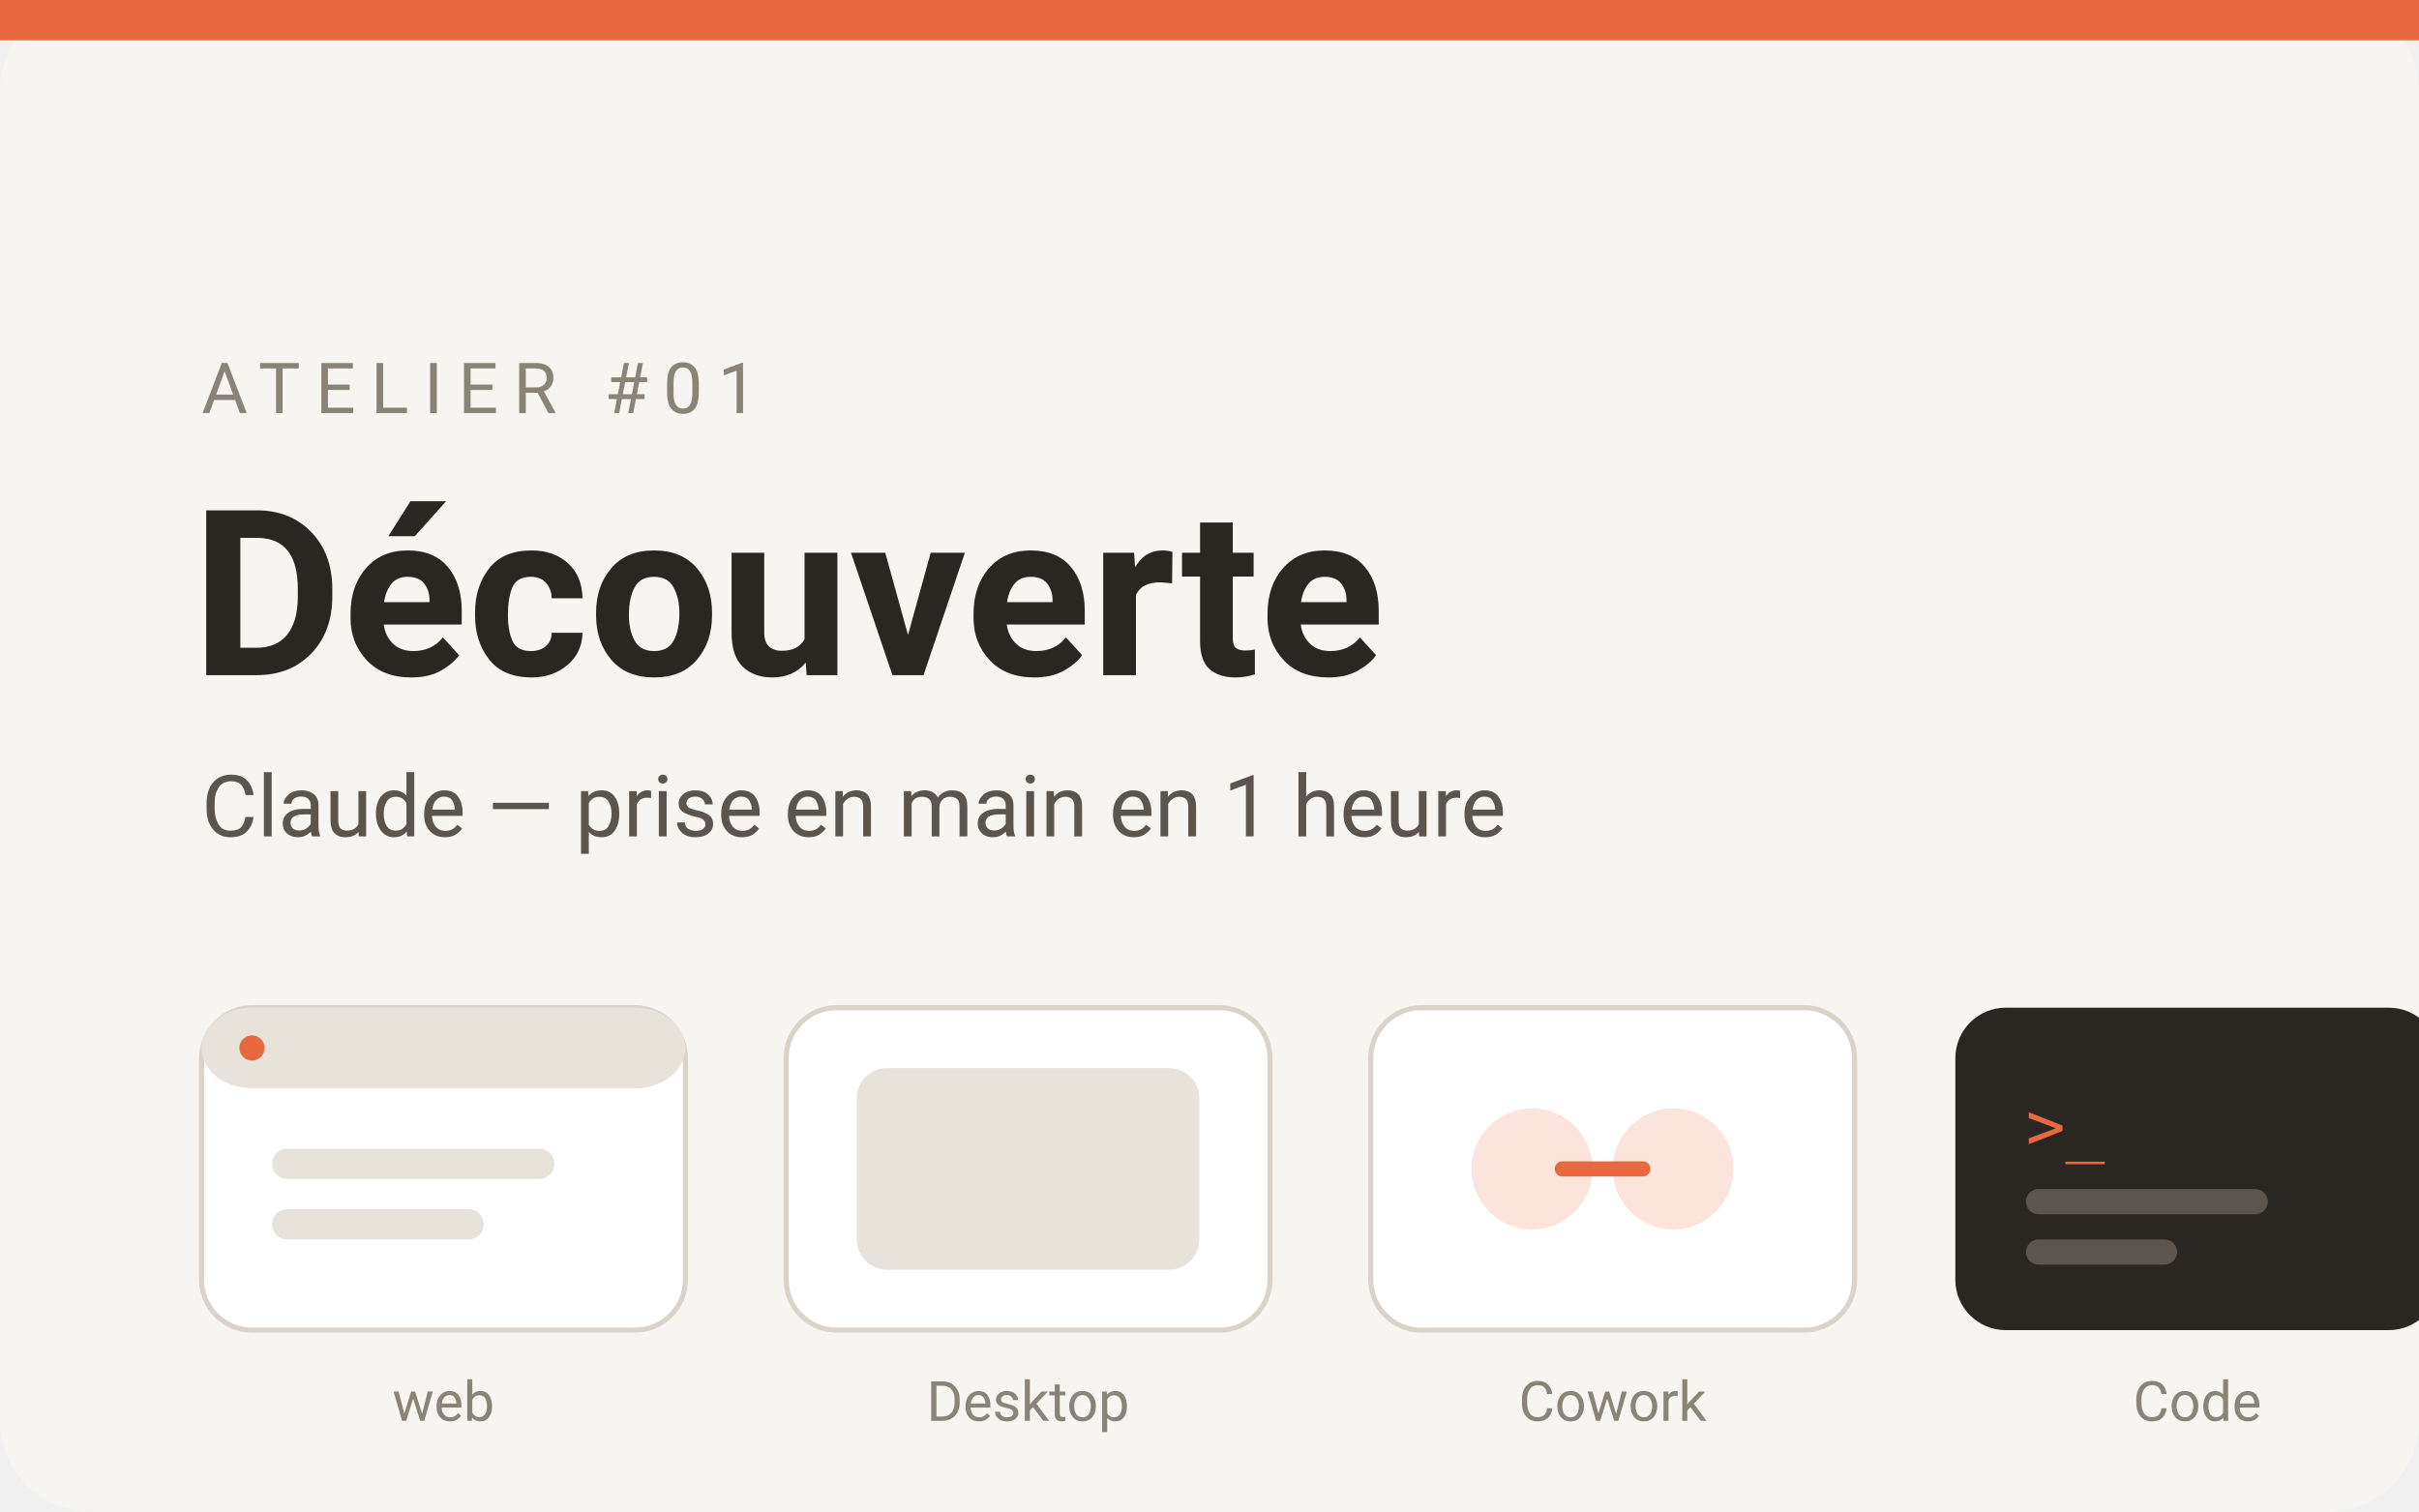
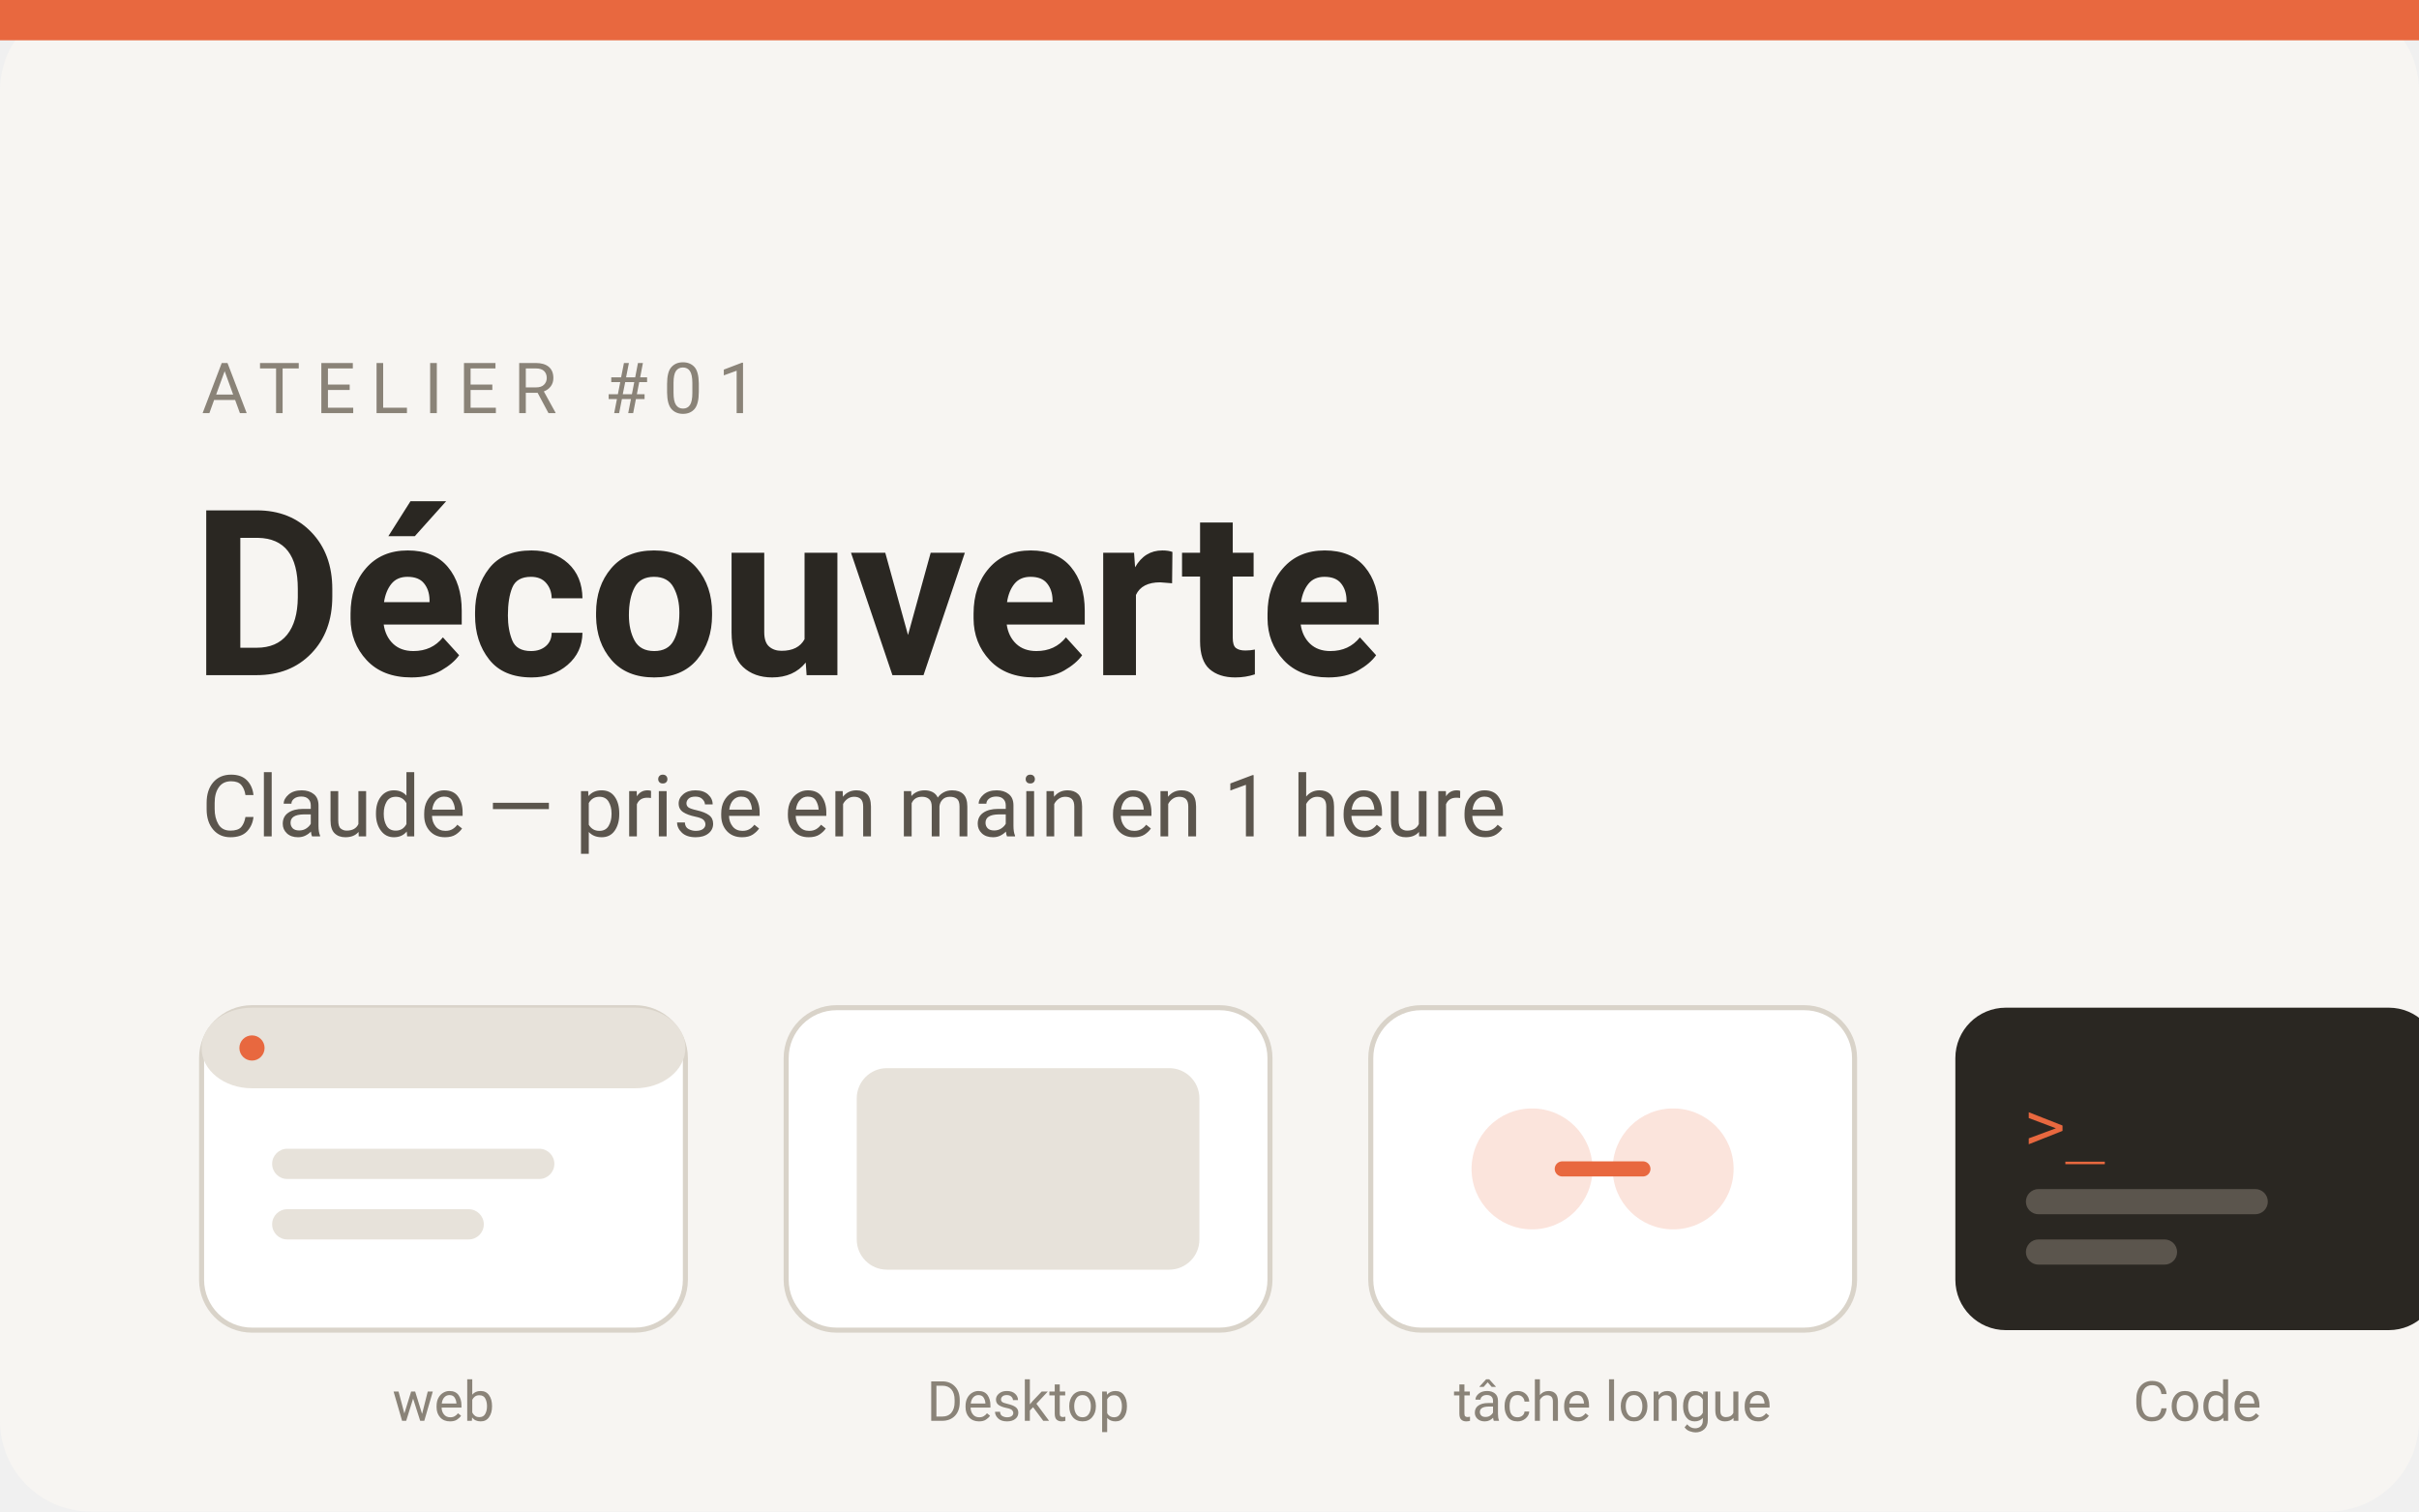
<svg xmlns="http://www.w3.org/2000/svg" width="960" height="600" viewBox="0 0 480 300" font-family="system-ui,-apple-system,Segoe UI,Roboto,sans-serif">
  <rect width="480" height="300" rx="18" fill="#F7F5F2" />
  <rect x="0" y="0" width="480" height="8" fill="#E8683F" />
  <text x="40" y="82" fill="#8A8378" font-size="14" letter-spacing="3">ATELIER #01</text>
  <text x="38" y="134" fill="#2A2722" font-size="46" font-weight="700">Découverte</text>
  <text x="40" y="166" fill="#5B554D" font-size="17">Claude — prise en main en 1 heure</text>
  <g transform="translate(40,200)">
    <rect x="0" y="0" width="96" height="64" rx="10" fill="#FFFFFF" stroke="#D9D3C9" />
    <rect x="0" y="0" width="96" height="16" rx="10" fill="#E7E2DA" />
    <circle cx="10" cy="8" r="2.5" fill="#E8683F" />
    <rect x="14" y="28" width="56" height="6" rx="3" fill="#E7E2DA" />
    <rect x="14" y="40" width="42" height="6" rx="3" fill="#E7E2DA" />
    <text x="48" y="82" fill="#8A8378" font-size="11" text-anchor="middle">web</text>
    <rect x="116" y="0" width="96" height="64" rx="10" fill="#FFFFFF" stroke="#D9D3C9" />
    <rect x="130" y="12" width="68" height="40" rx="6" fill="#E7E2DA" />
    <text x="164" y="82" fill="#8A8378" font-size="11" text-anchor="middle">Desktop</text>
    <rect x="232" y="0" width="96" height="64" rx="10" fill="#FFFFFF" stroke="#D9D3C9" />
    <circle cx="264" cy="32" r="12" fill="#E8683F" opacity="0.18" />
    <circle cx="292" cy="32" r="12" fill="#E8683F" opacity="0.18" />
    <path d="M270 32h16" stroke="#E8683F" stroke-width="3" stroke-linecap="round" />
-     <text x="280" y="82" fill="#8A8378" font-size="11" text-anchor="middle">Cowork</text>
+     <text x="280" y="82" fill="#8A8378" font-size="11" text-anchor="middle">tâche longue</text>
    <rect x="348" y="0" width="96" height="64" rx="10" fill="#2A2722" />
    <text x="362" y="28" fill="#E8683F" font-size="13" font-family="ui-monospace,Menlo,Consolas,monospace">&gt;_</text>
    <rect x="362" y="36" width="48" height="5" rx="2.5" fill="#5B554D" />
    <rect x="362" y="46" width="30" height="5" rx="2.5" fill="#5B554D" />
    <text x="396" y="82" fill="#8A8378" font-size="11" text-anchor="middle">Code</text>
  </g>
</svg>
